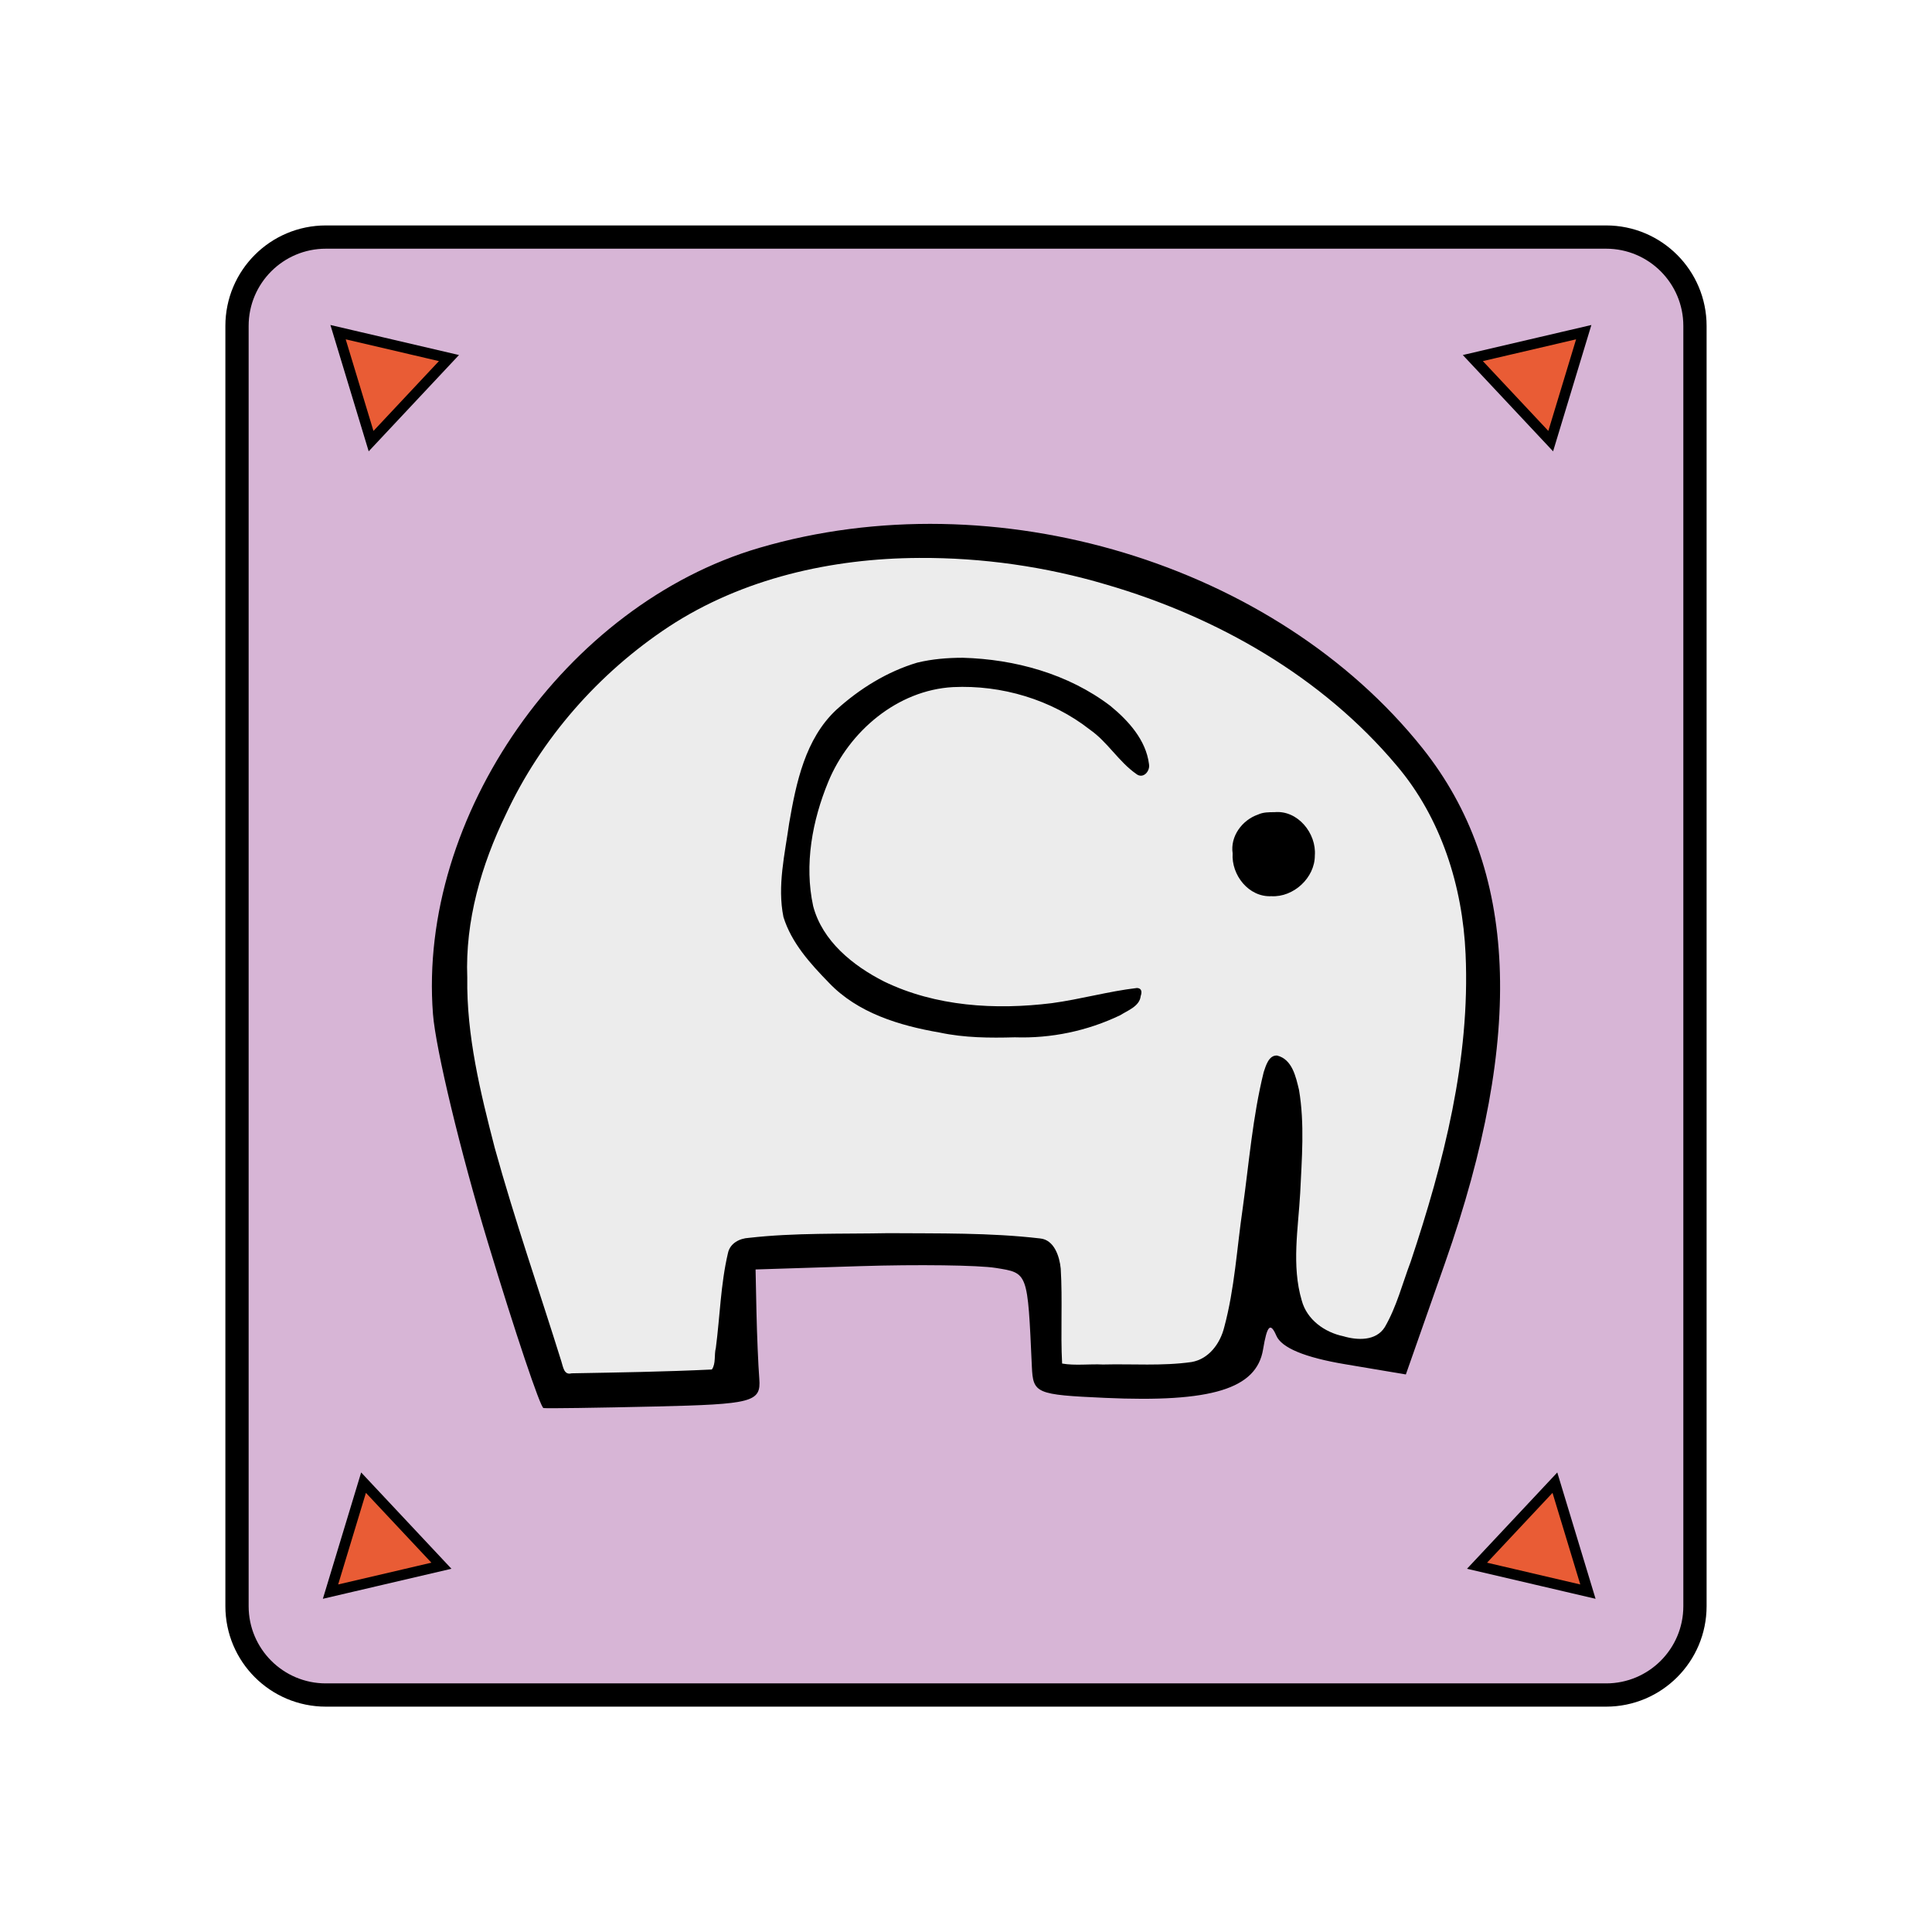
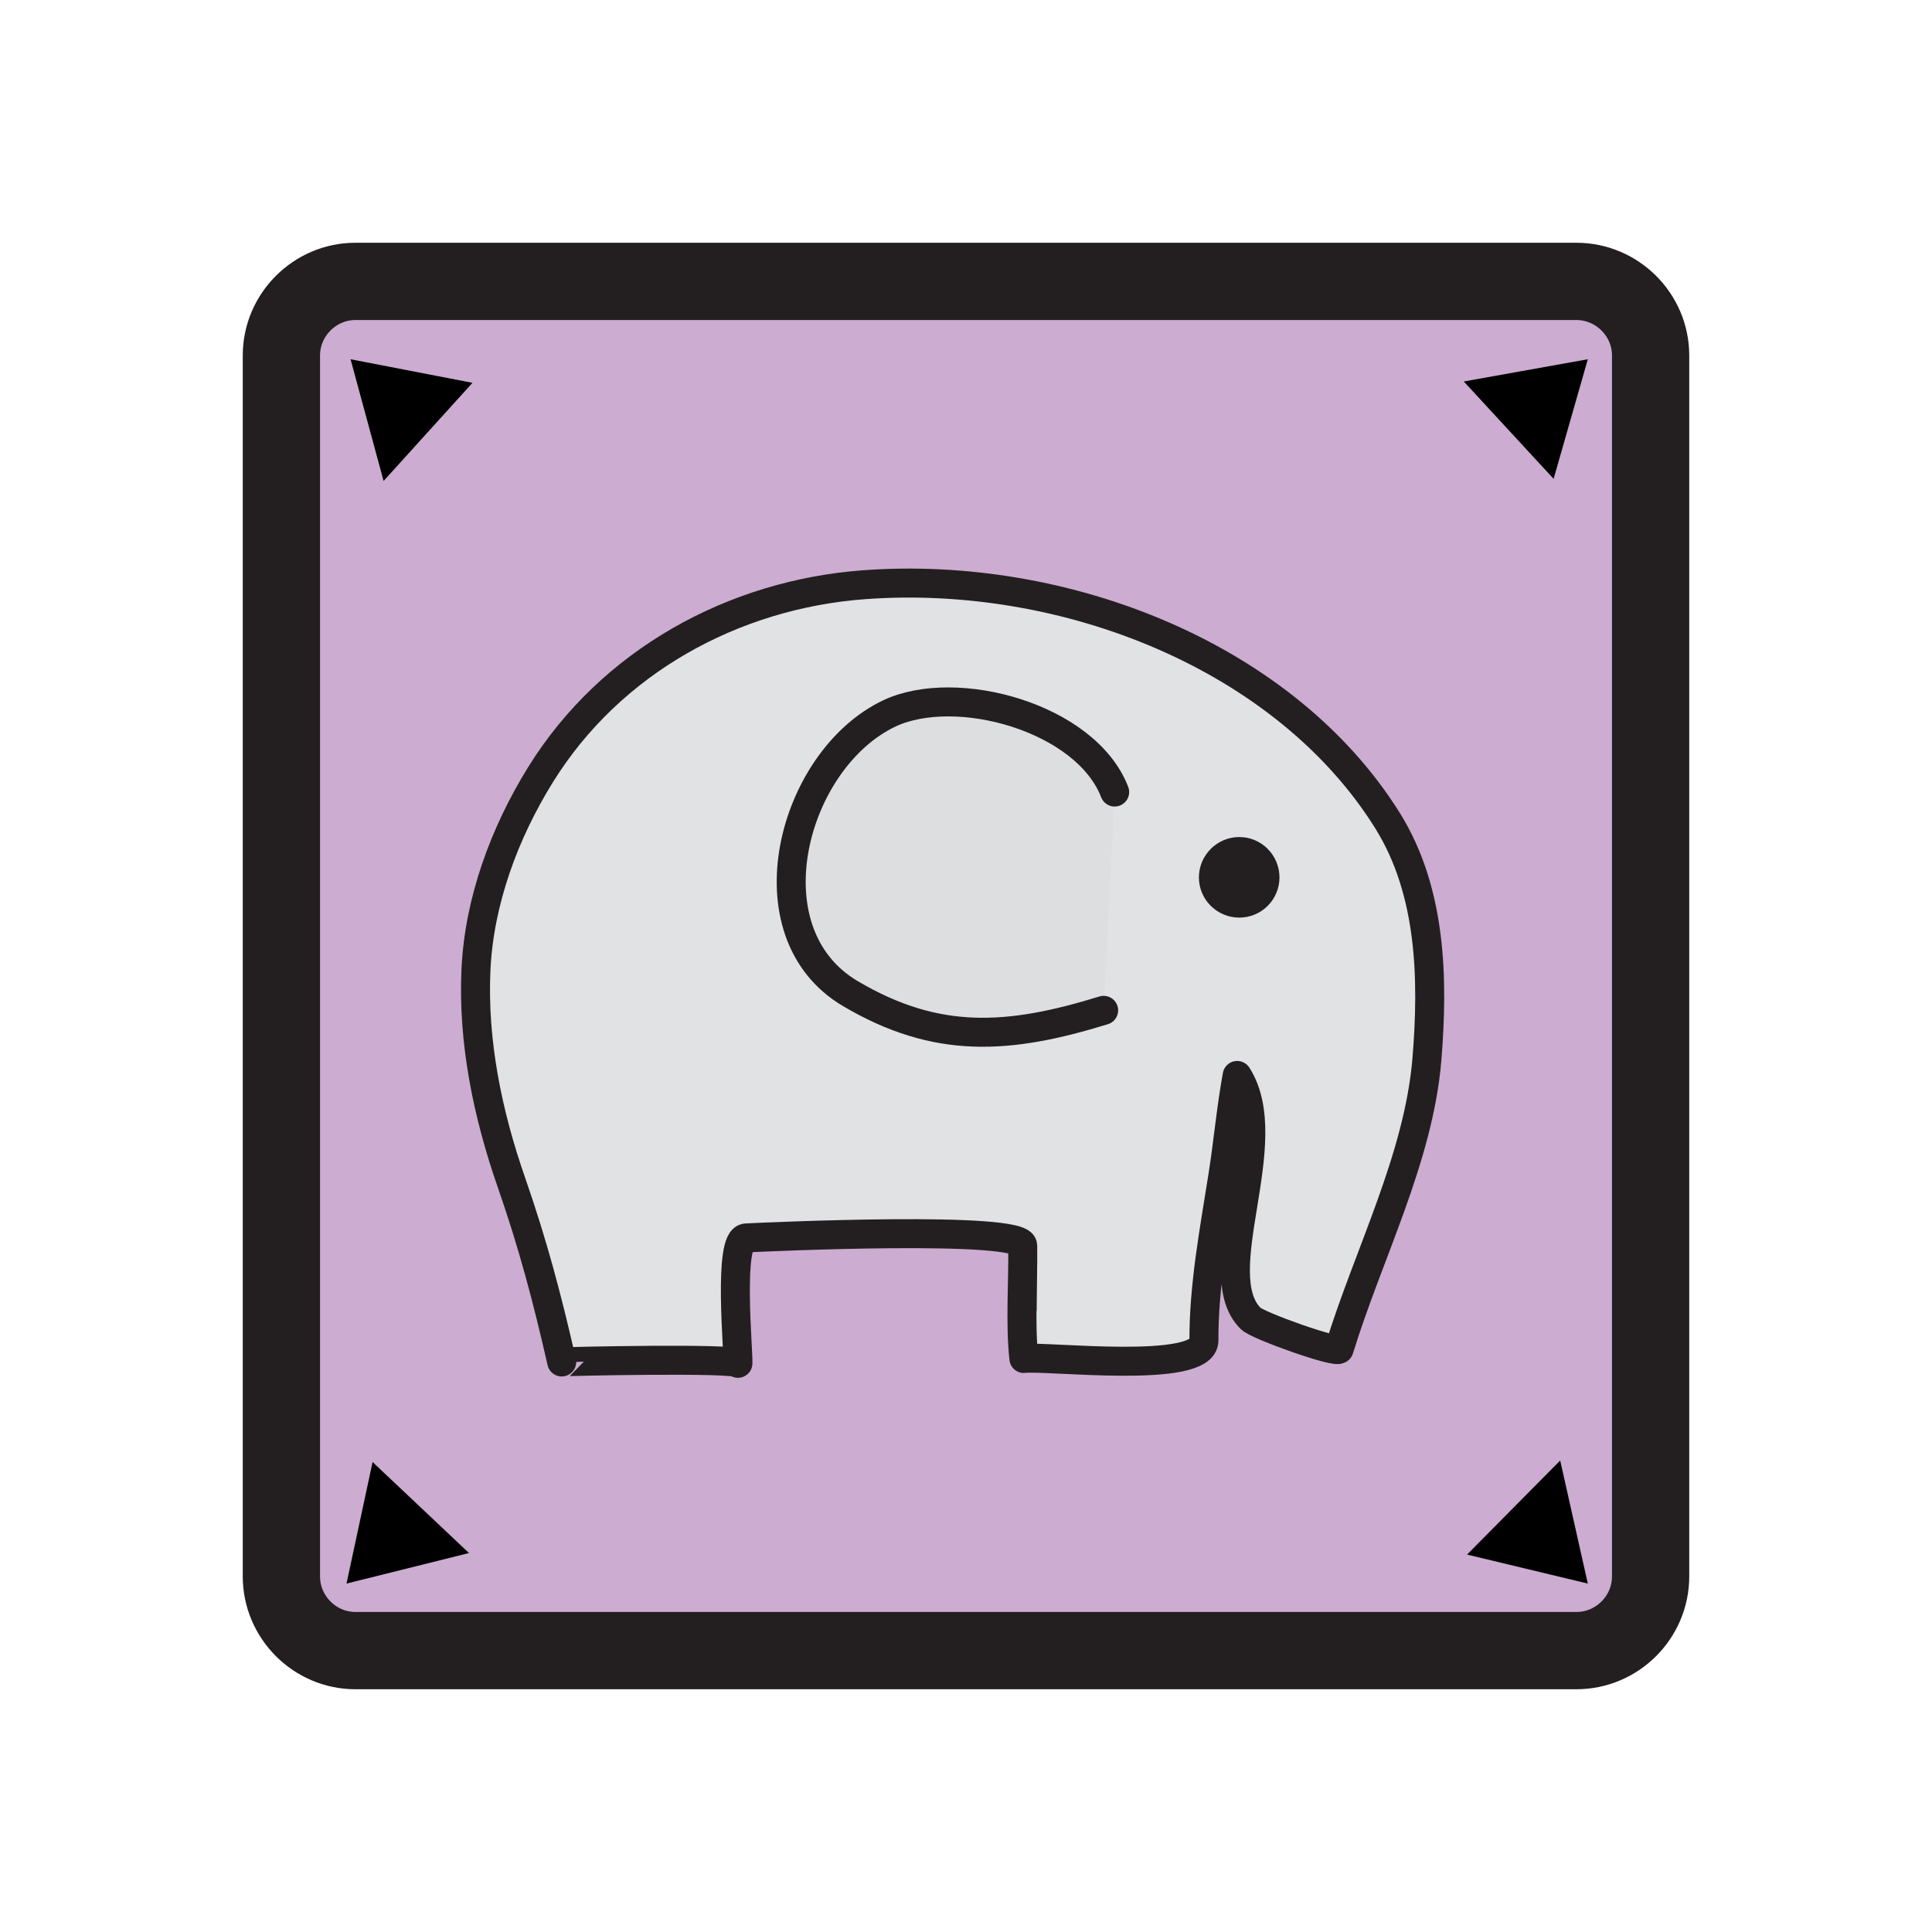
- <svg xmlns="http://www.w3.org/2000/svg" viewBox="0 0 60 60">
-   <g transform="translate(69.895 -344.978)scale(1.30158)">
-     <rect width="34.787" height="34.787" x="-48.045" y="270.702" fill="#d7b5d6" stroke="#000" stroke-linecap="square" stroke-width=".555" paint-order="fill markers stroke" ry="2.12" />
-     <path fill="#e95c35" stroke="#000" stroke-linecap="square" stroke-width=".25" d="m-16.7 275.571-1.858-1.982 2.646-.618z" paint-order="fill markers stroke" />
-     <path d="M-42.06 294.688c-.655-2.162-1.244-4.612-1.309-5.445-.367-4.72 3.166-9.77 7.784-11.125 5.63-1.652 12.311.368 15.83 4.785 2.272 2.854 2.446 6.835.534 12.275l-.935 2.662-1.451-.244c-.961-.161-1.516-.392-1.64-.682-.142-.328-.221-.245-.316.328-.155.942-1.227 1.272-3.77 1.157-1.653-.075-1.718-.103-1.747-.75-.102-2.262-.089-2.226-.858-2.35-.411-.067-1.87-.086-3.241-.043l-2.493.079.021 1.005c.012.553.042 1.276.068 1.606.042.553-.154.605-2.483.659-1.391.032-2.59.049-2.666.037-.075-.012-.673-1.791-1.328-3.954m5.507 1.45c.148-1.492.19-1.565.912-1.629 1.742-.154 6.518-.103 6.924.074.3.132.43.627.41 1.579l-.03 1.386 1.304.016c2.628.031 2.46.25 2.959-3.836.378-3.092.5-3.598.855-3.542.593.095.78 1.355.55 3.72-.214 2.198.059 2.841 1.289 3.037.447.07.684-.099.883-.633 2.29-6.14 2.328-10.28.12-12.94-3.71-4.474-11.29-6.307-16.28-3.937-1.961.932-3.708 2.652-4.748 4.675-1.542 3-1.509 5.144.162 10.362l1.06 3.31 1.738-.04 1.737-.04zm3.193-7.118c-.42-.273-1.02-.88-1.331-1.348-.498-.747-.528-1.098-.247-2.865.343-2.156.828-2.894 2.466-3.754 1.65-.867 4.886-.076 5.92 1.447.65.958.202 1.55-.494.654-.665-.856-1.725-1.44-2.962-1.631-1.337-.208-2.305.133-3.246 1.14-.948 1.017-1.4 3.268-.874 4.35.774 1.59 3.414 2.392 6.06 1.84 1.82-.379 1.681-.386 1.607.08-.033.208-.71.543-1.505.745-1.667.423-4.206.113-5.394-.658m9.09-3.196c-.25-.726.096-1.338.822-1.448 1.076-.162 1.617 1.253.726 1.899-.572.415-1.323.196-1.547-.45z" />
-     <path fill="#e95c35" stroke="#000" stroke-linecap="square" stroke-width=".25" d="m-44.846 275.571 1.858-1.982-2.646-.618zm-.18 24.851 1.858 1.982-2.646.618zm28.426 0-1.858 1.982 2.646.618z" paint-order="fill markers stroke" />
-     <path fill="#ececec" d="M-31.773 278.358c-2.085.01-4.21.487-5.969 1.64-1.67 1.103-3.043 2.663-3.889 4.48-.585 1.208-.972 2.54-.92 3.893-.02 1.384.312 2.738.657 4.069.474 1.712 1.058 3.39 1.587 5.086.043.126.059.338.246.287 1.116-.02 2.233-.037 3.346-.091.1-.14.051-.35.095-.515.098-.751.115-1.52.288-2.258.047-.237.276-.356.5-.368 1.098-.125 2.22-.09 3.33-.112 1.206.009 2.418-.014 3.618.126.337.03.465.43.493.72.046.752-.007 1.517.033 2.265.307.054.653.007.974.023.704-.018 1.415.04 2.114-.059.414-.071.684-.443.78-.83.249-.924.302-1.887.44-2.831.152-1.088.238-2.19.502-3.257.051-.15.12-.407.32-.395.363.09.448.511.523.822.136.809.066 1.638.028 2.454-.047.85-.21 1.734.037 2.57.123.456.544.758.991.851.335.1.781.119.991-.218.282-.486.42-1.04.618-1.563.787-2.36 1.422-4.83 1.309-7.337-.071-1.619-.584-3.25-1.644-4.498-1.782-2.122-4.287-3.549-6.928-4.318a15.4 15.4 0 0 0-4.47-.636m1.045 2.382c1.245.034 2.518.385 3.52 1.147.431.353.852.816.923 1.39.032.168-.14.366-.305.234-.42-.294-.682-.761-1.105-1.056-.916-.718-2.107-1.07-3.266-1.015-1.328.073-2.479 1.055-2.975 2.256-.383.928-.578 1.976-.362 2.969.219.835.95 1.423 1.689 1.798 1.235.6 2.66.684 4.006.518.683-.092 1.352-.283 2.033-.362.121.007.117.108.087.192-.024.244-.31.344-.489.458a5.4 5.4 0 0 1-2.515.527c-.6.017-1.201.012-1.79-.113-.962-.166-1.96-.466-2.65-1.194-.442-.454-.889-.947-1.08-1.564-.15-.74.033-1.498.137-2.24.166-.964.382-2.008 1.123-2.702.554-.503 1.213-.913 1.933-1.127.355-.086.72-.116 1.086-.116m7.437 3.684c.555-.053 1.005.505.963 1.035.001.532-.51 1-1.037.97-.54.027-.959-.505-.924-1.023-.061-.403.225-.794.606-.925.122-.057.26-.057.392-.057" paint-order="fill markers stroke" />
-   </g>
+ <svg xmlns="http://www.w3.org/2000/svg" width="100" height="100" viewBox="0 0 100 100">
+   <path fill="#cdacd1" d="M85.435 81.595c0 2.11-1.73 3.84-3.84 3.84h-63.2c-2.1 0-3.83-1.73-3.83-3.84v-63.2c0-2.1 1.73-3.83 3.83-3.83h63.2c2.11 0 3.84 1.73 3.84 3.83z" />
+   <path fill="none" stroke="#231f20" stroke-linecap="round" stroke-linejoin="round" stroke-width="4" d="M85.435 81.595c0 2.11-1.73 3.84-3.84 3.84h-63.2c-2.1 0-3.83-1.73-3.83-3.84v-63.2c0-2.1 1.73-3.83 3.83-3.83h63.2c2.11 0 3.84 1.73 3.84 3.83z" />
+   <path fill="#e1e2e3" stroke="#231f20" stroke-linecap="round" stroke-linejoin="round" stroke-width="1.5" d="M63.295 60.865c.27-1.72.43-3.51.74-5.2 2.2 3.44-1.65 10.25.7 12.58.38.38 4.51 1.84 4.58 1.58 1.49-4.87 4.11-9.85 4.54-14.98.34-4.16.25-8.69-2.03-12.36-5.3-8.49-16.66-12.99-27.1-12.22-6.78.5-13.12 3.99-16.74 9.82-1.87 3.01-3.19 6.56-3.35 10.12-.17 3.72.61 7.48 1.83 10.98 1.12 3.22 1.85 5.98 2.61 9.31 0-.03 9.13-.22 9.12.07.03-.66-.52-6.44.42-6.49 1.15-.06 14.29-.65 14.32.39.03 1.88-.14 4 .06 5.85 1.14-.15 9.32.84 9.32-.93-.01-2.83.53-5.67.98-8.52" />
+   <path fill="#dddedf" stroke="#231f20" stroke-linecap="round" stroke-linejoin="round" stroke-width="1.5" d="M57.695 40.995c-1.49-3.86-8.2-5.7-11.66-4.07-5.04 2.39-7.4 11.34-2.01 14.51 4.46 2.63 8.17 2.38 13.1.86" />
+   <path fill="#231f20" d="M62.055 45.415c0 1.15.94 2.08 2.09 2.08s2.08-.93 2.08-2.08-.93-2.09-2.08-2.09-2.09.94-2.09 2.09" />
+   <path fill="#dddedf" stroke="#231f20" stroke-linecap="round" stroke-linejoin="round" stroke-width="1.2" d="M53.055 65.205v2.56" />
+   <path d="m18.145 18.595 1.71 6.3 4.6-5.08zm-.21 63.37 6.34-1.58-4.99-4.71zm64.25-63.37-6.42 1.15 4.65 5.04zm0 63.37-1.43-6.37-4.82 4.87z" class="0KA_svg__s29" />
</svg>
